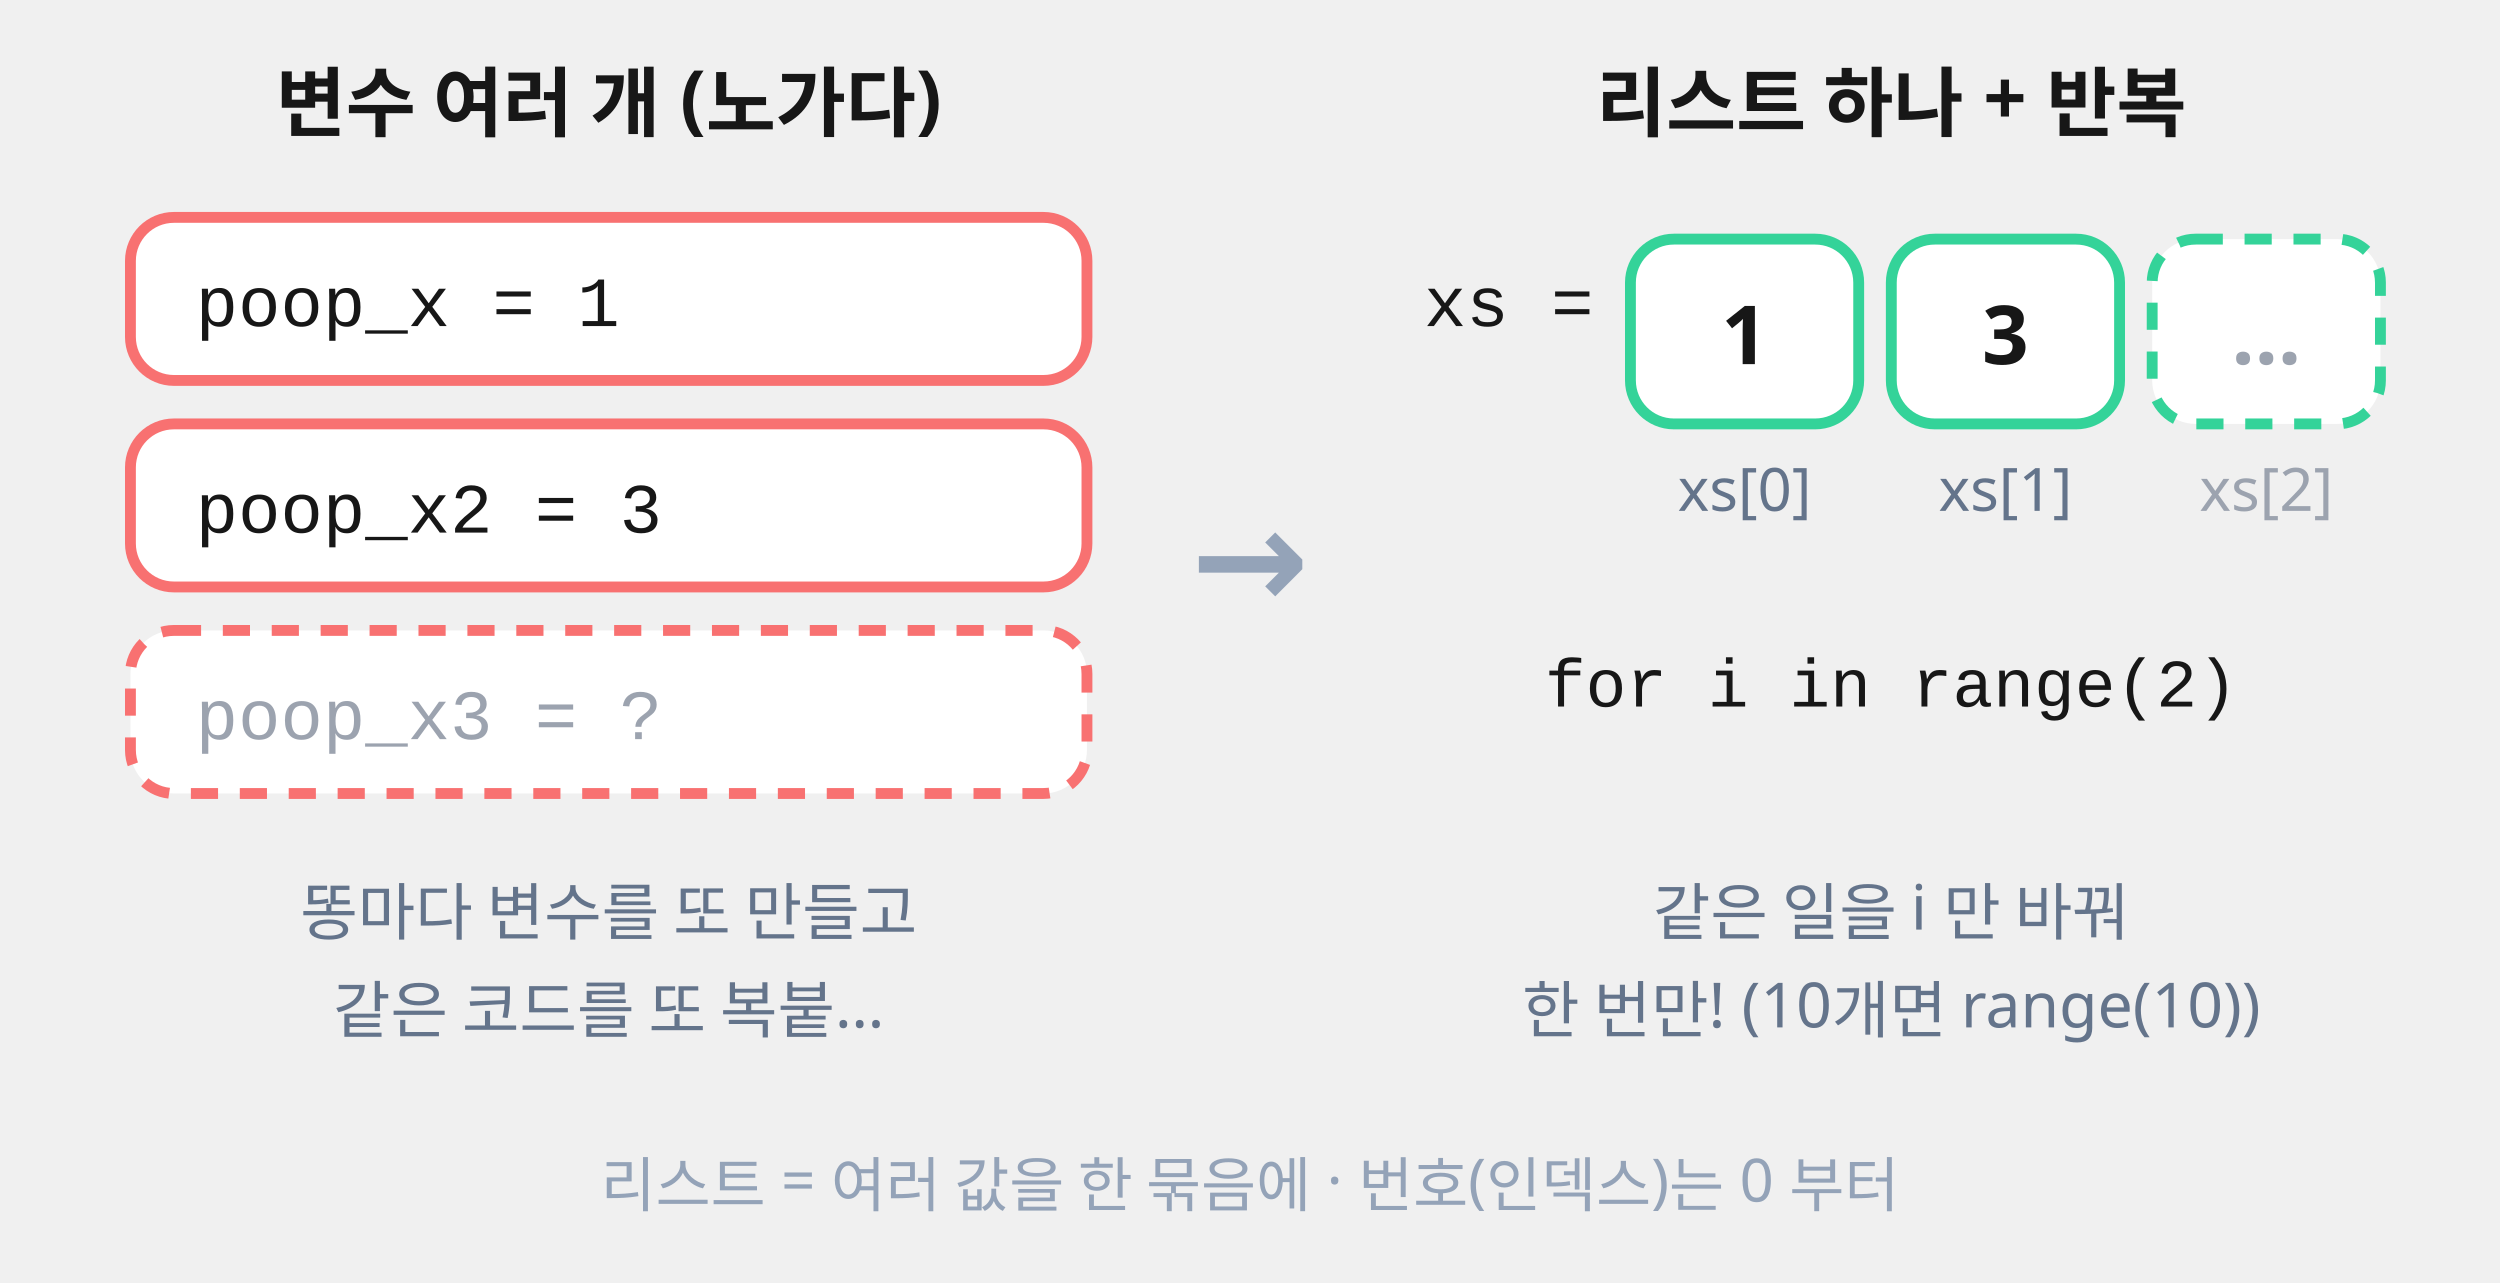
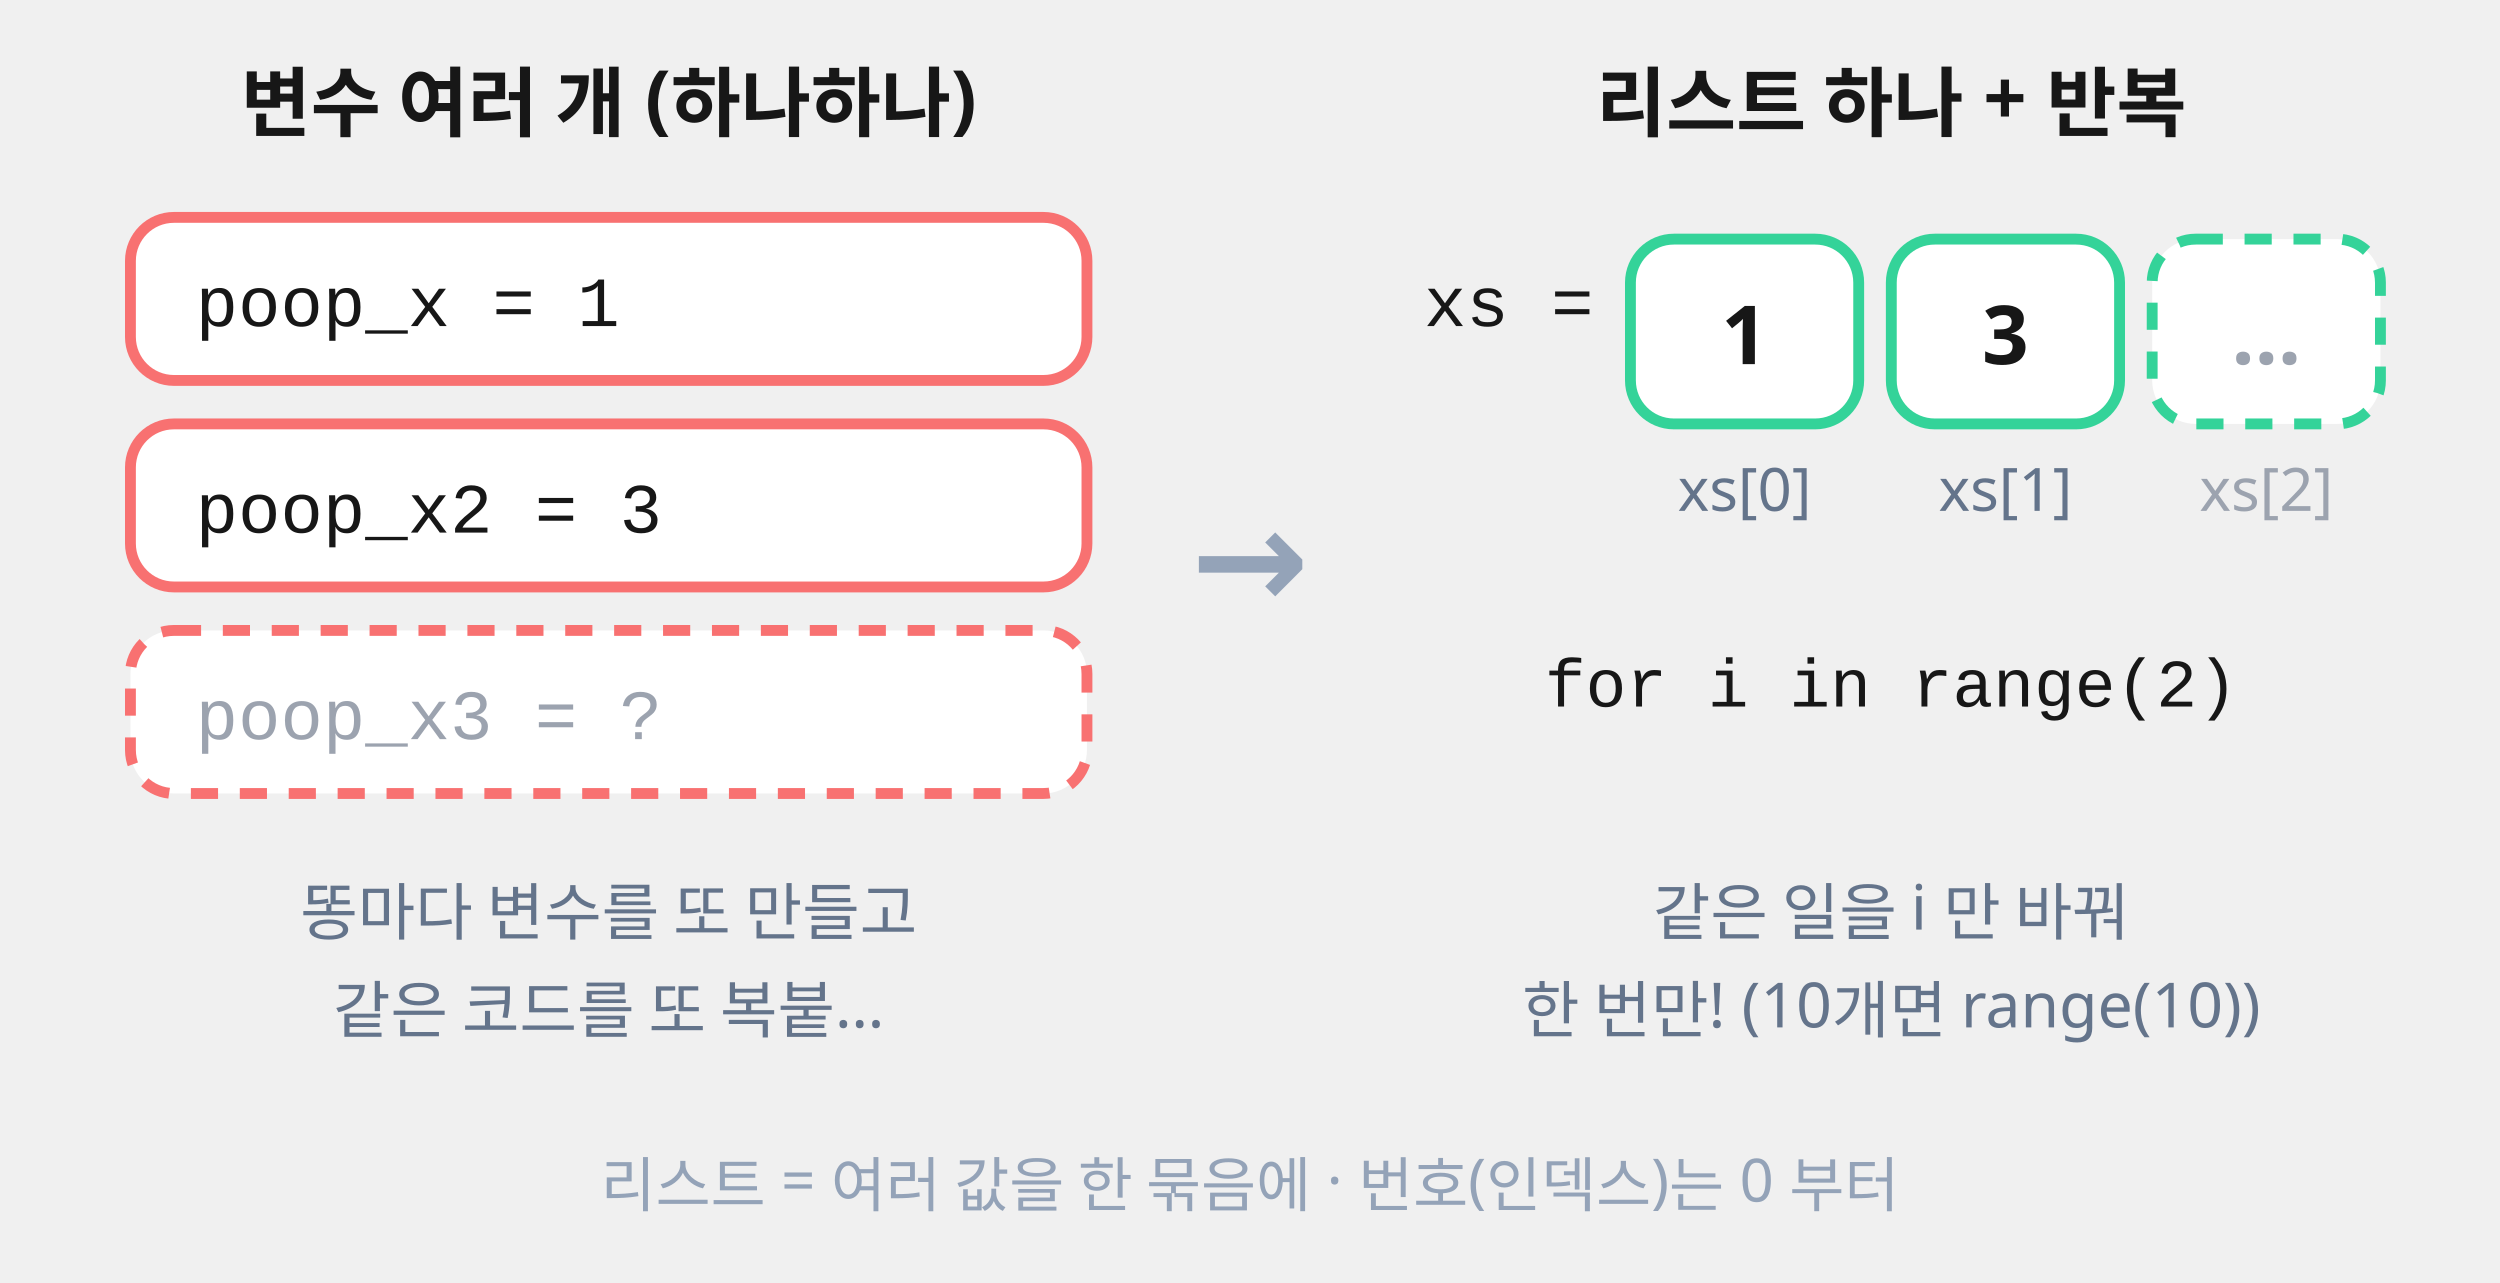
<svg xmlns="http://www.w3.org/2000/svg" viewBox="0 0 460 236" font-family="'Noto Sans KR','Malgun Gothic','Apple SD Gothic Neo',sans-serif">
-   <text x="112" y="24" text-anchor="middle" font-size="14" font-weight="700" fill="#171717">변수 여러 개 (노가다)</text>
+   <text x="112" y="24" text-anchor="middle" font-size="14" font-weight="700" fill="#171717">변수 여러 개 (하나하나)</text>
  <g>
    <rect x="24" y="40" width="176" height="30" rx="8" fill="#ffffff" stroke="#f87171" stroke-width="2" />
    <text x="36" y="60" font-size="13" fill="#171717" font-family="'Courier New',monospace">poop_x  = 1</text>
    <rect x="24" y="78" width="176" height="30" rx="8" fill="#ffffff" stroke="#f87171" stroke-width="2" />
    <text x="36" y="98" font-size="13" fill="#171717" font-family="'Courier New',monospace">poop_x2 = 3</text>
    <rect x="24" y="116" width="176" height="30" rx="8" fill="#ffffff" stroke="#f87171" stroke-width="2" stroke-dasharray="5 4" />
    <text x="36" y="136" font-size="13" fill="#9ca3af" font-family="'Courier New',monospace">poop_x3 = ?</text>
  </g>
  <text x="112" y="172" text-anchor="middle" font-size="11.5" fill="#64748b">똥마다 변수를 또 만들고</text>
  <text x="112" y="190" text-anchor="middle" font-size="11.5" fill="#64748b">같은 코드를 또 복붙…</text>
  <text x="230" y="112" text-anchor="middle" font-size="26" font-weight="700" fill="#94a3b8">→</text>
  <text x="348" y="24" text-anchor="middle" font-size="14" font-weight="700" fill="#171717">리스트 하나 + 반복</text>
  <text x="262" y="60" font-size="13" fill="#171717" font-family="'Courier New',monospace">xs =</text>
  <g>
    <rect x="300" y="44" width="42" height="34" rx="8" fill="#ffffff" stroke="#34d399" stroke-width="2" />
    <text x="321" y="67" text-anchor="middle" font-size="15" font-weight="700" fill="#171717">1</text>
    <rect x="348" y="44" width="42" height="34" rx="8" fill="#ffffff" stroke="#34d399" stroke-width="2" />
    <text x="369" y="67" text-anchor="middle" font-size="15" font-weight="700" fill="#171717">3</text>
    <rect x="396" y="44" width="42" height="34" rx="8" fill="#ffffff" stroke="#34d399" stroke-width="2" stroke-dasharray="5 4" />
    <text x="417" y="67" text-anchor="middle" font-size="15" font-weight="700" fill="#9ca3af">…</text>
    <text x="321" y="94" text-anchor="middle" font-size="11" fill="#64748b">xs[0]</text>
    <text x="369" y="94" text-anchor="middle" font-size="11" fill="#64748b">xs[1]</text>
    <text x="417" y="94" text-anchor="middle" font-size="11" fill="#9ca3af">xs[2]</text>
  </g>
  <text x="348" y="130" text-anchor="middle" font-size="12.5" fill="#171717" font-family="'Courier New',monospace">for i in range(2)</text>
  <text x="348" y="172" text-anchor="middle" font-size="11.5" fill="#64748b">같은 일을 i 만 바꿔</text>
  <text x="348" y="190" text-anchor="middle" font-size="11.5" fill="#64748b">한 번만! (10개면 range(10))</text>
  <text x="230" y="222" text-anchor="middle" font-size="11" fill="#94a3b8">리스트 = 여러 값을 한 묶음에 · 번호(인덱스)는 0 부터</text>
</svg>
